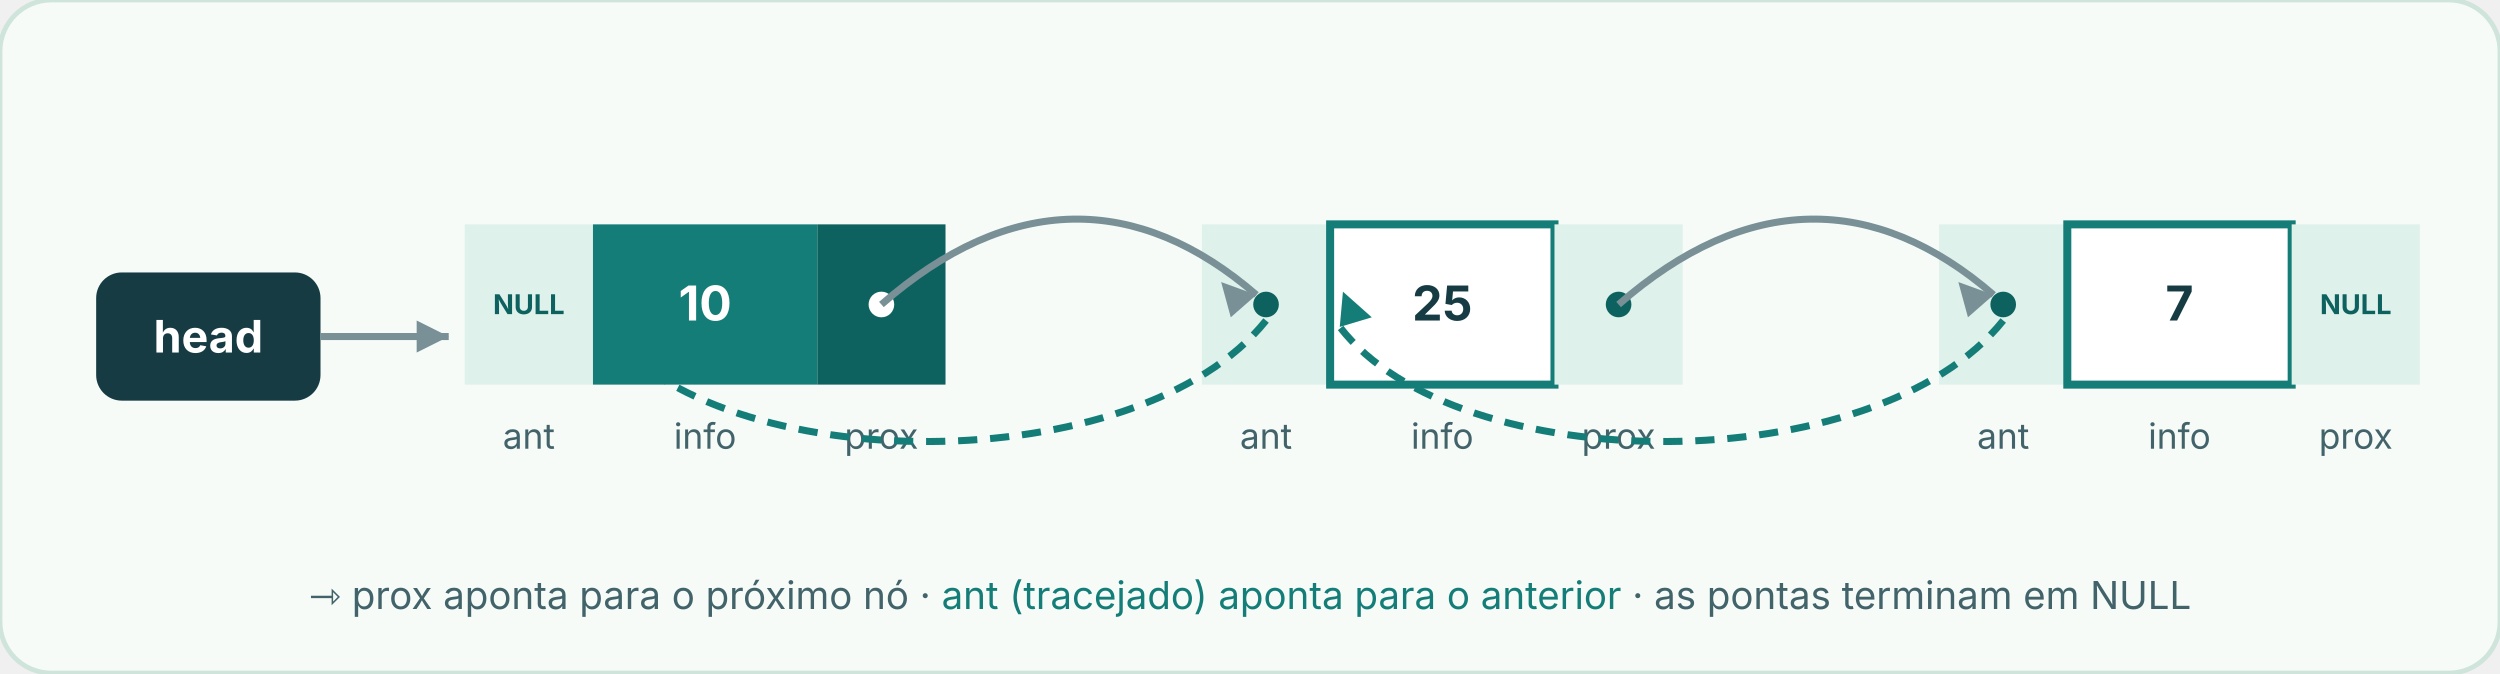
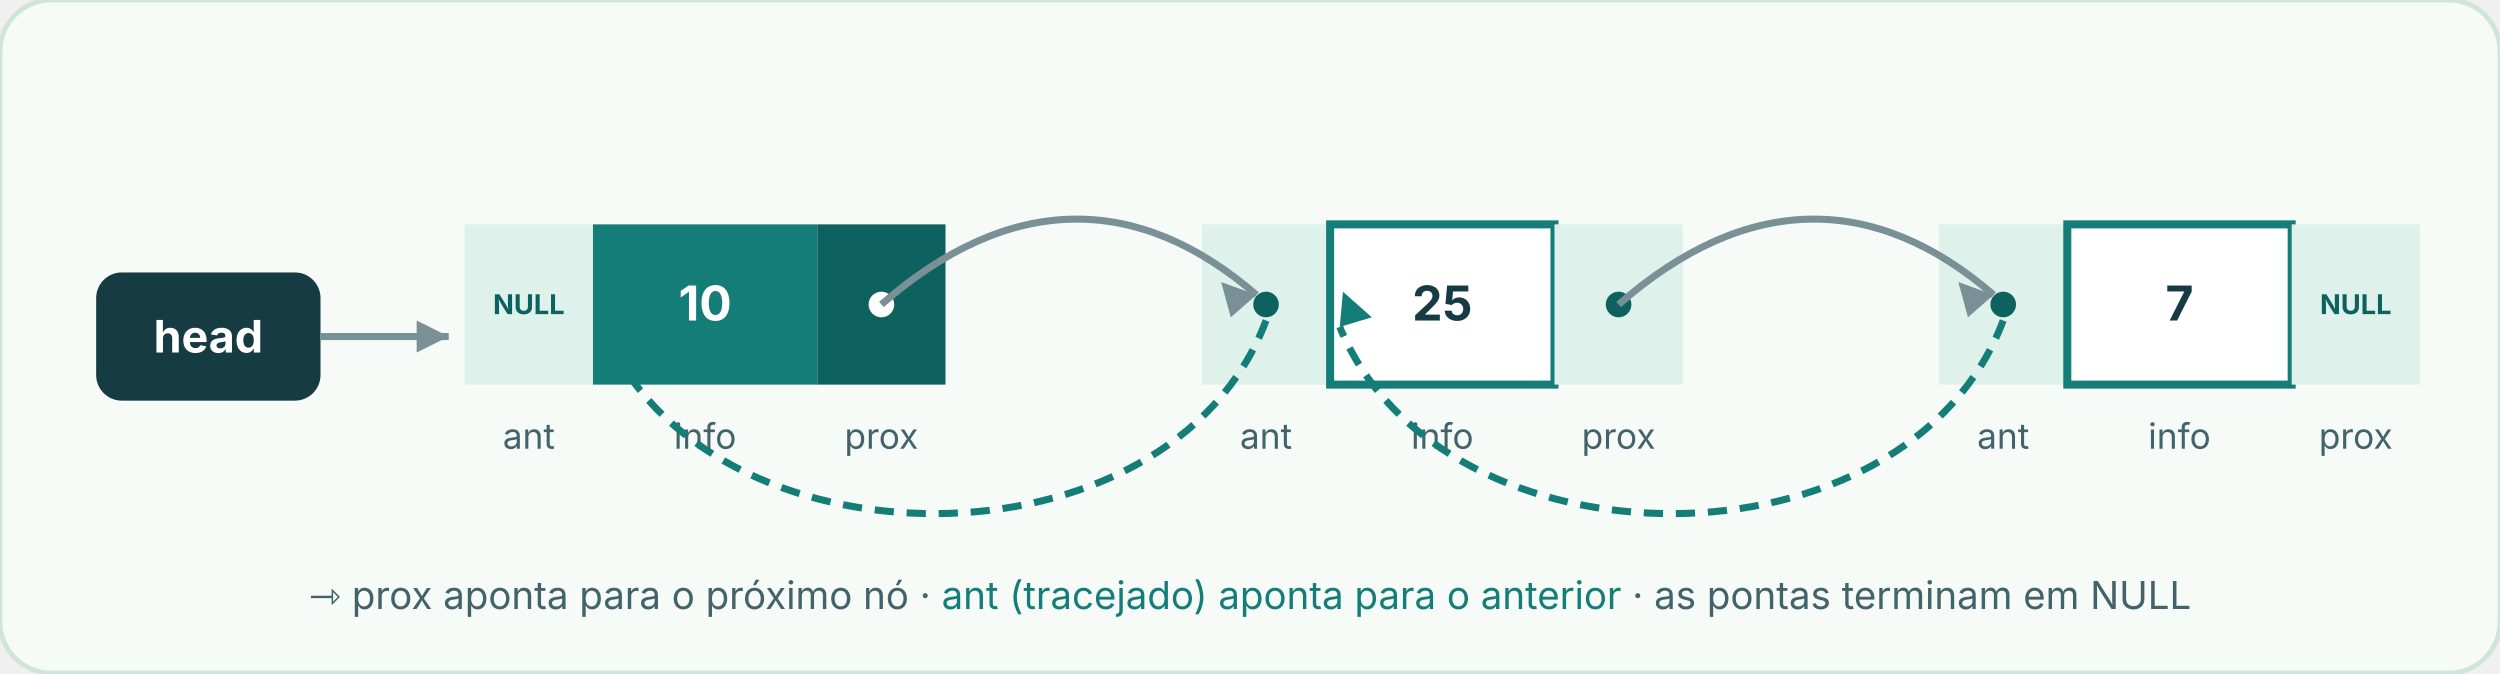
<svg xmlns="http://www.w3.org/2000/svg" viewBox="0 0 780 210" width="100%" height="auto" font-family="Inter, ui-sans-serif, system-ui, sans-serif">
  <rect width="780" height="210" rx="16" fill="#f6fbf8" stroke="#cfe4da" stroke-width="1.5" />
  <rect x="30" y="85" width="70" height="40" rx="8" fill="#173b43" />
  <text x="65" y="110" text-anchor="middle" font-size="14" font-weight="700" fill="#ffffff">head</text>
  <line x1="100" y1="105" x2="140" y2="105" stroke="#789096" stroke-width="2.2" />
  <polygon points="140,105 130,100 130,110" fill="#789096" />
  <g>
    <rect x="145" y="70" width="40" height="50" fill="#dff1eb" />
    <rect x="185" y="70" width="70" height="50" fill="#147d78" />
    <rect x="255" y="70" width="40" height="50" fill="#0d625f" />
    <text x="165" y="98" text-anchor="middle" font-size="8.5" font-weight="700" fill="#0d625f">NULL</text>
    <text x="220" y="100" text-anchor="middle" font-size="15" font-weight="700" fill="#ffffff">10</text>
    <circle cx="275" cy="95" r="4" fill="#ffffff" />
    <text x="165" y="140" text-anchor="middle" font-size="11" fill="#42636a">ant</text>
    <text x="220" y="140" text-anchor="middle" font-size="11" fill="#42636a">info</text>
    <text x="275" y="140" text-anchor="middle" font-size="11" fill="#42636a">prox</text>
  </g>
  <g>
    <rect x="375" y="70" width="40" height="50" fill="#dff1eb" />
    <rect x="415" y="70" width="70" height="50" fill="#ffffff" stroke="#147d78" stroke-width="2.5" />
    <rect x="485" y="70" width="40" height="50" fill="#dff1eb" />
    <circle cx="395" cy="95" r="4" fill="#0d625f" />
    <text x="450" y="100" text-anchor="middle" font-size="15" font-weight="700" fill="#173b43">25</text>
    <circle cx="505" cy="95" r="4" fill="#0d625f" />
    <text x="395" y="140" text-anchor="middle" font-size="11" fill="#42636a">ant</text>
    <text x="450" y="140" text-anchor="middle" font-size="11" fill="#42636a">info</text>
    <text x="505" y="140" text-anchor="middle" font-size="11" fill="#42636a">prox</text>
  </g>
  <g>
    <rect x="605" y="70" width="40" height="50" fill="#dff1eb" />
    <rect x="645" y="70" width="70" height="50" fill="#ffffff" stroke="#147d78" stroke-width="2.5" />
    <rect x="715" y="70" width="40" height="50" fill="#dff1eb" />
    <circle cx="625" cy="95" r="4" fill="#0d625f" />
    <text x="680" y="100" text-anchor="middle" font-size="15" font-weight="700" fill="#173b43">7</text>
    <text x="735" y="98" text-anchor="middle" font-size="8.5" font-weight="700" fill="#0d625f">NULL</text>
    <text x="625" y="140" text-anchor="middle" font-size="11" fill="#42636a">ant</text>
    <text x="680" y="140" text-anchor="middle" font-size="11" fill="#42636a">info</text>
    <text x="735" y="140" text-anchor="middle" font-size="11" fill="#42636a">prox</text>
  </g>
  <path d="M 275 95 C 315 60, 355 60, 392 92" fill="none" stroke="#789096" stroke-width="2.2" />
  <polygon points="392,92 381,88 384,99" fill="#789096" />
  <path d="M 505 95 C 545 60, 585 60, 622 92" fill="none" stroke="#789096" stroke-width="2.2" />
  <polygon points="622,92 611,88 614,99" fill="#789096" />
-   <path d="M 395 100 C 355 150, 225 150, 188 102" fill="none" stroke="#147d78" stroke-width="2.2" stroke-dasharray="6,4" />
+   <path d="M 395 100 C 365 180, 220 180, 188 102" fill="none" stroke="#147d78" stroke-width="2.2" stroke-dasharray="6,4" />
  <polygon points="188,102 189,91 198,99" fill="#147d78" />
-   <path d="M 625 100 C 585 150, 455 150, 418 102" fill="none" stroke="#147d78" stroke-width="2.2" stroke-dasharray="6,4" />
+   <path d="M 625 100 C 595 180, 450 180, 418 102" fill="none" stroke="#147d78" stroke-width="2.2" stroke-dasharray="6,4" />
  <polygon points="418,102 419,91 428,99" fill="#147d78" />
  <text x="390" y="190" text-anchor="middle" font-size="12" fill="#42636a">⇾ prox aponta para o próximo nó · <tspan fill="#147d78">ant (tracejado) aponta para o anterior</tspan> · as pontas terminam em NULL</text>
</svg>
